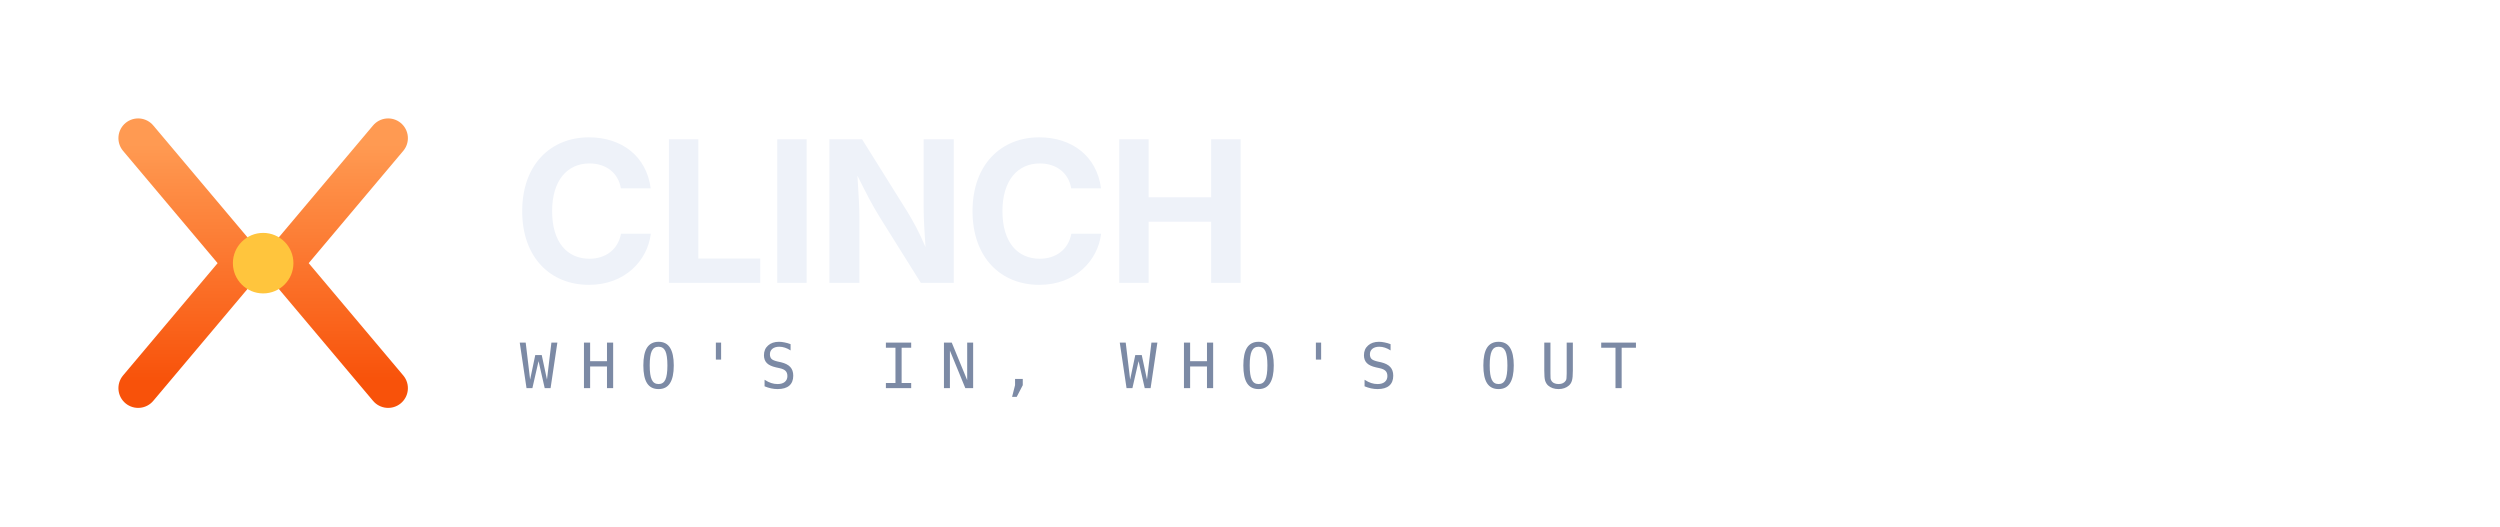
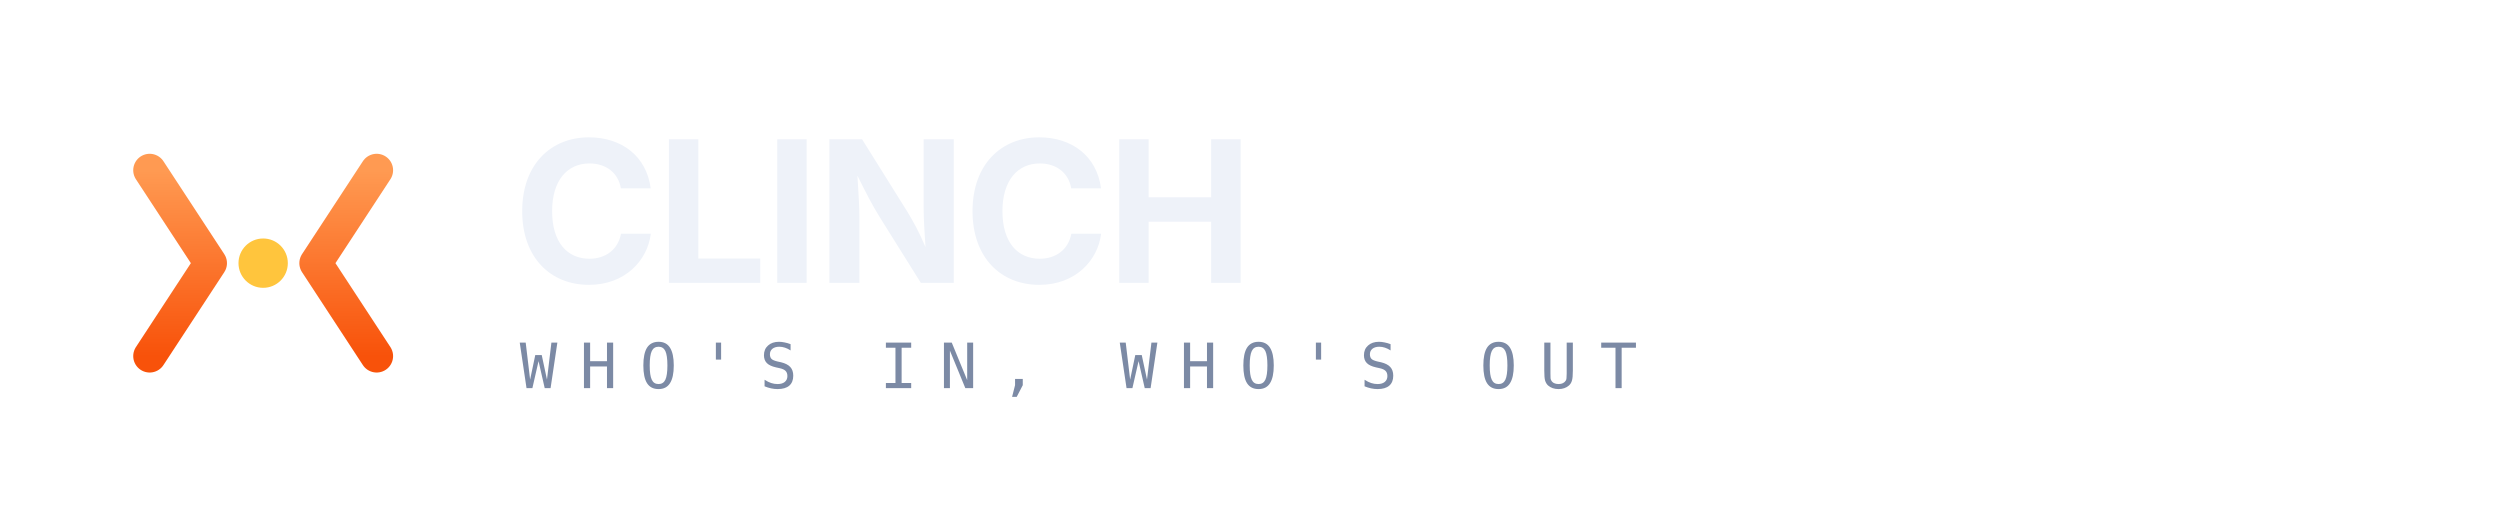
<svg xmlns="http://www.w3.org/2000/svg" width="380" height="80" viewBox="0 0 380 80">
-   <defs>
-     <linearGradient id="arm" x1="0" y1="14" x2="0" y2="50" gradientUnits="userSpaceOnUse">
-       <stop offset="0" stop-color="#ff9a52" />
-       <stop offset="1" stop-color="#f8520a" />
-     </linearGradient>
-   </defs>
-   <g transform="translate(8,8)">
-     <g stroke="url(#arm)" stroke-width="6" stroke-linecap="round" stroke-linejoin="round" fill="none">
-       <path d="M13 13 L29 32 L13 51" />
-       <path d="M51 13 L35 32 L51 51" />
+   <svg x="8" y="8" width="64" height="64" viewBox="0 0 1024 1024">
+     <defs>
+       <linearGradient id="clinch-logo-full-arm" x1="0" y1="286" x2="0" y2="738" gradientUnits="userSpaceOnUse">
+         <stop offset="0" stop-color="#ff9a52" />
+         <stop offset="1" stop-color="#f8520a" />
+       </linearGradient>
+     </defs>
+     <g stroke="url(#clinch-logo-full-arm)" stroke-width="80" stroke-linecap="round" stroke-linejoin="round" fill="none">
+       <path d="M236 286 L384 512 L236 738" />
+       <path d="M788 286 L640 512 L788 738" />
    </g>
-     <circle cx="32" cy="32" r="4.6" fill="#ffc53d" />
-   </g>
+     <circle cx="512" cy="512" r="60" fill="#ffc53d" />
+   </svg>
  <text x="78" y="43" font-family="Space Grotesk, Inter, system-ui, sans-serif" font-size="30" font-weight="700" letter-spacing="-0.5" fill="#eef2f9">CLINCH</text>
  <text x="79" y="59" font-family="JetBrains Mono, ui-monospace, monospace" font-size="9.5" letter-spacing="3.4" fill="#7c8aa5">WHO'S IN, WHO'S OUT</text>
</svg>
